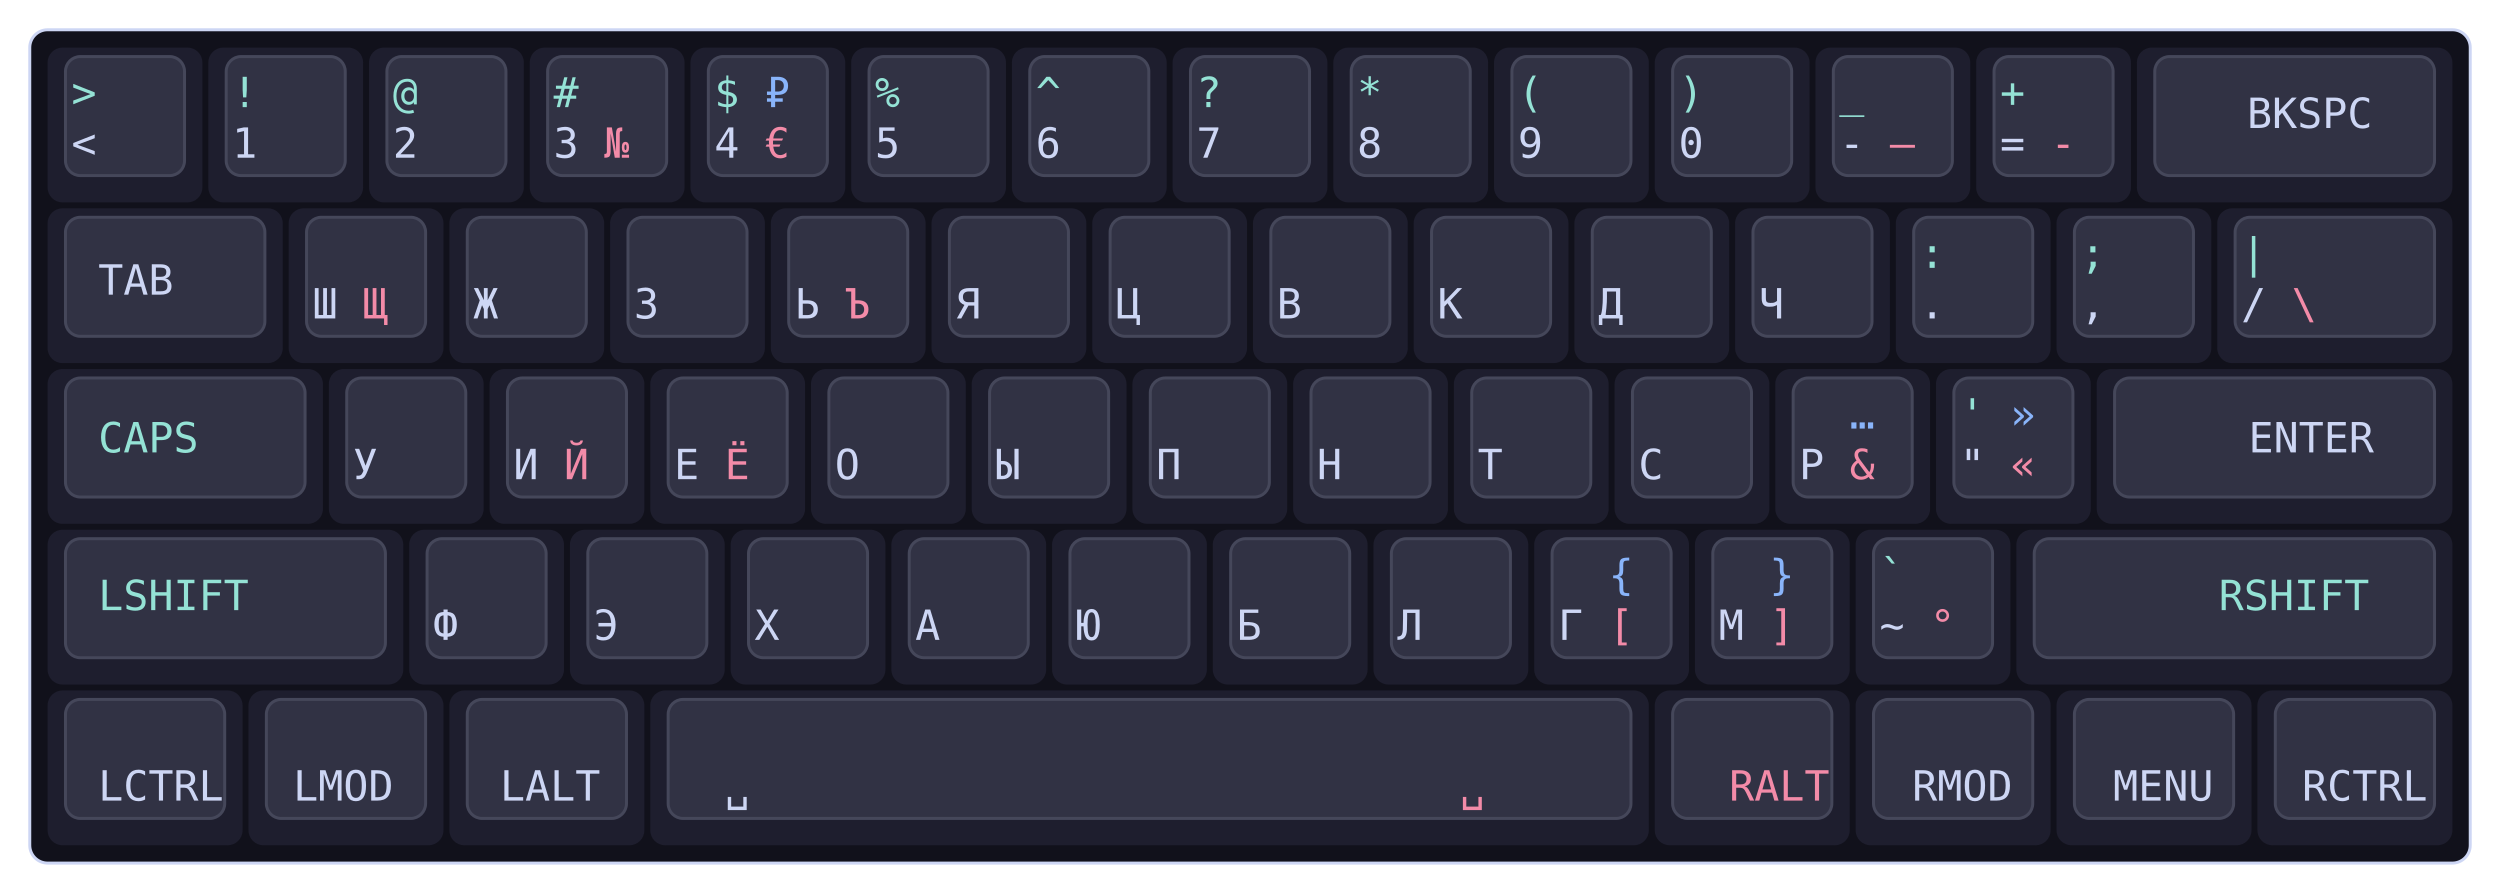
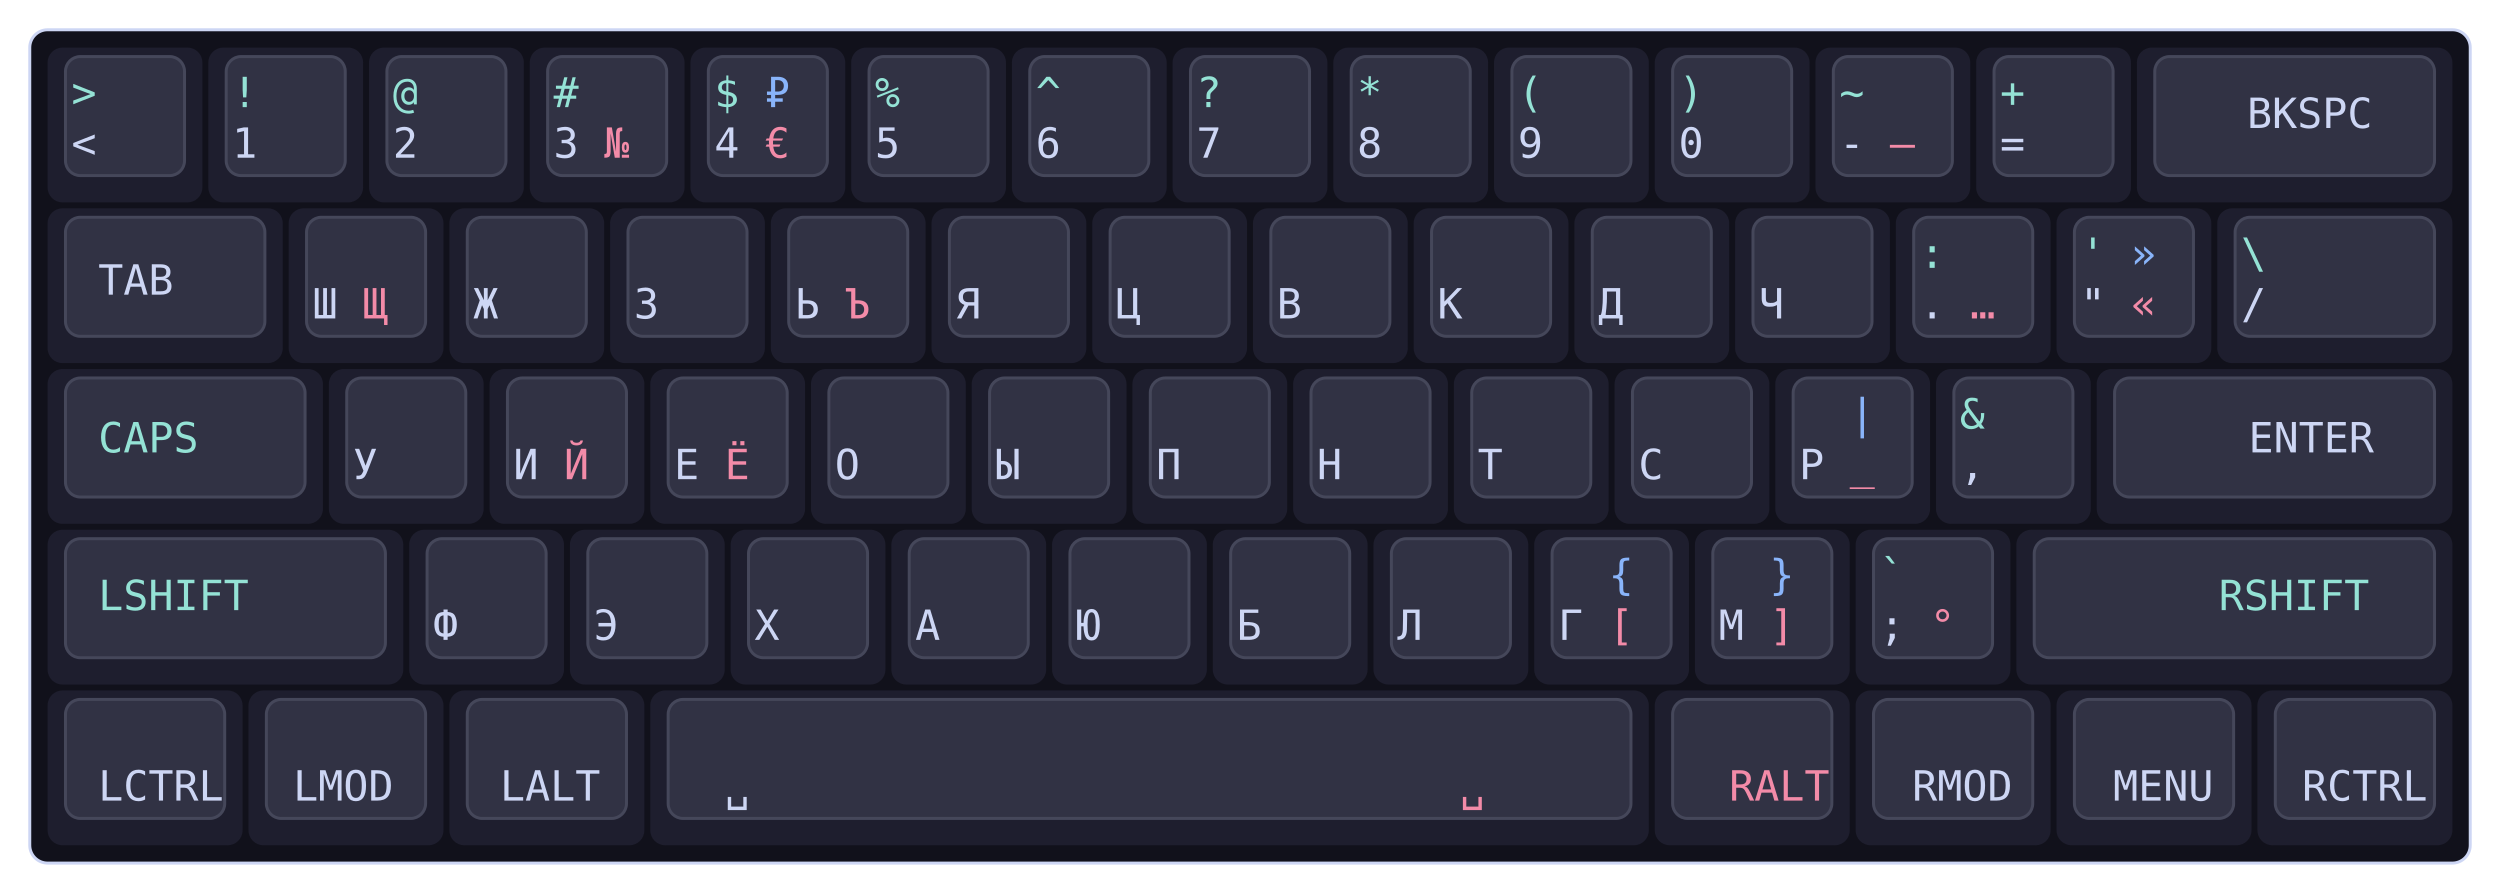
<svg xmlns="http://www.w3.org/2000/svg" width="840px" height="300px" viewBox="0 0 840 300">
  <style type="text/css">
    .keycap .outer { fill: #1e1e2e; }
    .keycap .inner { fill: #313244; stroke: #45475a; }
    .label { font: 14px monospace; }
    .label.level1 { fill: #cdd6f4; }
    .label.level2 { fill: #94e2d5; }
    .label.level3 { fill: #f38ba8; }
    .label.level4 { fill: #89b4fa; }
    .label.small { font-size: 10px; }
  </style>
  <g transform="translate(10,10)">
    <rect width="820" height="280" stroke="#cdd6f4" stroke-width="1" fill="#11111b" rx="6" />
    <g transform="translate(5,5)">
      <g class="keycap">
        <rect x="1" y="1" width="52" height="52" rx="5" class="outer" />
        <rect x="7" y="4" width="40" height="40" rx="5" class="inner" />
        <text x="9.0" y="38.0" class="label level1">&lt;</text>
        <text x="9.0" y="21.0" class="label level2">&gt;</text>
        <text x="26.0" y="38.0" class="label level3" />
        <text x="26.0" y="21.0" class="label level4" />
      </g>
      <g class="keycap">
        <rect x="55" y="1" width="52" height="52" rx="5" class="outer" />
        <rect x="61" y="4" width="40" height="40" rx="5" class="inner" />
        <text x="63.0" y="38.0" class="label level1">1</text>
        <text x="63.0" y="21.0" class="label level2">!</text>
        <text x="80.0" y="38.0" class="label level3" />
        <text x="80.0" y="21.0" class="label level4" />
      </g>
      <g class="keycap">
        <rect x="109" y="1" width="52" height="52" rx="5" class="outer" />
        <rect x="115" y="4" width="40" height="40" rx="5" class="inner" />
        <text x="117.0" y="38.0" class="label level1">2</text>
        <text x="117.0" y="21.0" class="label level2">@</text>
        <text x="134.0" y="38.0" class="label level3" />
        <text x="134.0" y="21.0" class="label level4" />
      </g>
      <g class="keycap">
        <rect x="163" y="1" width="52" height="52" rx="5" class="outer" />
        <rect x="169" y="4" width="40" height="40" rx="5" class="inner" />
        <text x="171.0" y="38.0" class="label level1">3</text>
        <text x="171.0" y="21.0" class="label level2">#</text>
        <text x="188.0" y="38.0" class="label level3">№</text>
        <text x="188.0" y="21.0" class="label level4" />
      </g>
      <g class="keycap">
        <rect x="217" y="1" width="52" height="52" rx="5" class="outer" />
        <rect x="223" y="4" width="40" height="40" rx="5" class="inner" />
        <text x="225.0" y="38.0" class="label level1">4</text>
        <text x="225.0" y="21.0" class="label level2">$</text>
        <text x="242.0" y="38.0" class="label level3">€</text>
        <text x="242.0" y="21.0" class="label level4">₽</text>
      </g>
      <g class="keycap">
        <rect x="271" y="1" width="52" height="52" rx="5" class="outer" />
        <rect x="277" y="4" width="40" height="40" rx="5" class="inner" />
        <text x="279.0" y="38.0" class="label level1">5</text>
        <text x="279.0" y="21.0" class="label level2">%</text>
        <text x="296.0" y="38.0" class="label level3" />
        <text x="296.0" y="21.0" class="label level4" />
      </g>
      <g class="keycap">
        <rect x="325" y="1" width="52" height="52" rx="5" class="outer" />
        <rect x="331" y="4" width="40" height="40" rx="5" class="inner" />
        <text x="333.0" y="38.0" class="label level1">6</text>
        <text x="333.0" y="21.0" class="label level2">^</text>
        <text x="350.0" y="38.0" class="label level3" />
        <text x="350.0" y="21.0" class="label level4" />
      </g>
      <g class="keycap">
        <rect x="379" y="1" width="52" height="52" rx="5" class="outer" />
        <rect x="385" y="4" width="40" height="40" rx="5" class="inner" />
        <text x="387.0" y="38.0" class="label level1">7</text>
        <text x="387.0" y="21.0" class="label level2">?</text>
        <text x="404.0" y="38.0" class="label level3" />
        <text x="404.0" y="21.0" class="label level4" />
      </g>
      <g class="keycap">
        <rect x="433" y="1" width="52" height="52" rx="5" class="outer" />
        <rect x="439" y="4" width="40" height="40" rx="5" class="inner" />
        <text x="441.0" y="38.0" class="label level1">8</text>
        <text x="441.0" y="21.0" class="label level2">*</text>
        <text x="458.0" y="38.0" class="label level3" />
        <text x="458.0" y="21.0" class="label level4" />
      </g>
      <g class="keycap">
        <rect x="487" y="1" width="52" height="52" rx="5" class="outer" />
        <rect x="493" y="4" width="40" height="40" rx="5" class="inner" />
        <text x="495.0" y="38.0" class="label level1">9</text>
        <text x="495.0" y="21.0" class="label level2">(</text>
        <text x="512.0" y="38.0" class="label level3" />
        <text x="512.0" y="21.0" class="label level4" />
      </g>
      <g class="keycap">
        <rect x="541" y="1" width="52" height="52" rx="5" class="outer" />
        <rect x="547" y="4" width="40" height="40" rx="5" class="inner" />
        <text x="549.0" y="38.0" class="label level1">0</text>
        <text x="549.0" y="21.0" class="label level2">)</text>
        <text x="566.0" y="38.0" class="label level3" />
        <text x="566.0" y="21.0" class="label level4" />
      </g>
      <g class="keycap">
        <rect x="595" y="1" width="52" height="52" rx="5" class="outer" />
        <rect x="601" y="4" width="40" height="40" rx="5" class="inner" />
        <text x="603.0" y="38.0" class="label level1">-</text>
-         <text x="603.0" y="21.0" class="label level2">_</text>
+         <text x="603.0" y="21.0" class="label level2">~</text>
        <text x="620.0" y="38.0" class="label level3">—</text>
        <text x="620.0" y="21.0" class="label level4" />
      </g>
      <g class="keycap">
        <rect x="649" y="1" width="52" height="52" rx="5" class="outer" />
        <rect x="655" y="4" width="40" height="40" rx="5" class="inner" />
        <text x="657.0" y="38.0" class="label level1">=</text>
        <text x="657.0" y="21.0" class="label level2">+</text>
-         <text x="674.0" y="38.0" class="label level3">‐</text>
+         <text x="674.0" y="38.0" class="label level3" />
        <text x="674.0" y="21.0" class="label level4" />
      </g>
      <g class="keycap">
        <rect x="703" y="1" width="106" height="52" rx="5" class="outer" />
        <rect x="709" y="4" width="94" height="40" rx="5" class="inner" />
        <text x="740.0" y="28.0" class="label level1">BKSPC</text>
      </g>
      <g class="keycap">
        <rect x="1" y="55" width="79" height="52" rx="5" class="outer" />
        <rect x="7" y="58" width="67" height="40" rx="5" class="inner" />
        <text x="18.0" y="84.0" class="label level1">TAB</text>
      </g>
      <g class="keycap">
        <rect x="82" y="55" width="52" height="52" rx="5" class="outer" />
        <rect x="88" y="58" width="40" height="40" rx="5" class="inner" />
        <text x="90.0" y="92.0" class="label level1">Ш</text>
        <text x="90.0" y="75.0" class="label level2" />
        <text x="107.0" y="92.0" class="label level3">Щ</text>
        <text x="107.0" y="75.0" class="label level4" />
      </g>
      <g class="keycap">
        <rect x="136" y="55" width="52" height="52" rx="5" class="outer" />
        <rect x="142" y="58" width="40" height="40" rx="5" class="inner" />
        <text x="144.0" y="92.0" class="label level1">Ж</text>
        <text x="144.0" y="75.0" class="label level2" />
        <text x="161.0" y="92.0" class="label level3" />
        <text x="161.0" y="75.0" class="label level4" />
      </g>
      <g class="keycap">
        <rect x="190" y="55" width="52" height="52" rx="5" class="outer" />
        <rect x="196" y="58" width="40" height="40" rx="5" class="inner" />
        <text x="198.0" y="92.0" class="label level1">З</text>
        <text x="198.0" y="75.0" class="label level2" />
        <text x="215.0" y="92.0" class="label level3" />
        <text x="215.0" y="75.0" class="label level4" />
      </g>
      <g class="keycap">
        <rect x="244" y="55" width="52" height="52" rx="5" class="outer" />
        <rect x="250" y="58" width="40" height="40" rx="5" class="inner" />
        <text x="252.0" y="92.0" class="label level1">Ь</text>
        <text x="252.0" y="75.0" class="label level2" />
        <text x="269.0" y="92.0" class="label level3">Ъ</text>
        <text x="269.0" y="75.0" class="label level4" />
      </g>
      <g class="keycap">
        <rect x="298" y="55" width="52" height="52" rx="5" class="outer" />
        <rect x="304" y="58" width="40" height="40" rx="5" class="inner" />
        <text x="306.0" y="92.0" class="label level1">Я</text>
        <text x="306.0" y="75.0" class="label level2" />
        <text x="323.0" y="92.0" class="label level3" />
        <text x="323.0" y="75.0" class="label level4" />
      </g>
      <g class="keycap">
        <rect x="352" y="55" width="52" height="52" rx="5" class="outer" />
        <rect x="358" y="58" width="40" height="40" rx="5" class="inner" />
        <text x="360.0" y="92.0" class="label level1">Ц</text>
        <text x="360.0" y="75.0" class="label level2" />
        <text x="377.0" y="92.0" class="label level3" />
        <text x="377.0" y="75.0" class="label level4" />
      </g>
      <g class="keycap">
        <rect x="406" y="55" width="52" height="52" rx="5" class="outer" />
        <rect x="412" y="58" width="40" height="40" rx="5" class="inner" />
        <text x="414.0" y="92.0" class="label level1">В</text>
        <text x="414.0" y="75.0" class="label level2" />
        <text x="431.0" y="92.0" class="label level3" />
        <text x="431.0" y="75.0" class="label level4" />
      </g>
      <g class="keycap">
        <rect x="460" y="55" width="52" height="52" rx="5" class="outer" />
        <rect x="466" y="58" width="40" height="40" rx="5" class="inner" />
        <text x="468.0" y="92.0" class="label level1">К</text>
        <text x="468.0" y="75.0" class="label level2" />
        <text x="485.0" y="92.0" class="label level3" />
        <text x="485.0" y="75.0" class="label level4" />
      </g>
      <g class="keycap">
        <rect x="514" y="55" width="52" height="52" rx="5" class="outer" />
        <rect x="520" y="58" width="40" height="40" rx="5" class="inner" />
        <text x="522.0" y="92.0" class="label level1">Д</text>
        <text x="522.0" y="75.0" class="label level2" />
        <text x="539.0" y="92.0" class="label level3" />
        <text x="539.0" y="75.0" class="label level4" />
      </g>
      <g class="keycap">
        <rect x="568" y="55" width="52" height="52" rx="5" class="outer" />
        <rect x="574" y="58" width="40" height="40" rx="5" class="inner" />
        <text x="576.0" y="92.0" class="label level1">Ч</text>
        <text x="576.0" y="75.0" class="label level2" />
        <text x="593.0" y="92.0" class="label level3" />
        <text x="593.0" y="75.0" class="label level4" />
      </g>
      <g class="keycap">
        <rect x="622" y="55" width="52" height="52" rx="5" class="outer" />
        <rect x="628" y="58" width="40" height="40" rx="5" class="inner" />
        <text x="630.0" y="92.0" class="label level1">.</text>
        <text x="630.0" y="75.0" class="label level2">:</text>
-         <text x="647.0" y="92.0" class="label level3" />
+         <text x="647.0" y="92.0" class="label level3">…</text>
        <text x="647.0" y="75.0" class="label level4" />
      </g>
      <g class="keycap">
        <rect x="676" y="55" width="52" height="52" rx="5" class="outer" />
        <rect x="682" y="58" width="40" height="40" rx="5" class="inner" />
-         <text x="684.0" y="92.0" class="label level1">,</text>
-         <text x="684.0" y="75.0" class="label level2">;</text>
-         <text x="701.0" y="92.0" class="label level3" />
-         <text x="701.0" y="75.0" class="label level4" />
+         <text x="684.0" y="92.0" class="label level1">"</text>
+         <text x="684.0" y="75.0" class="label level2">'</text>
+         <text x="701.0" y="92.0" class="label level3">«</text>
+         <text x="701.0" y="75.0" class="label level4">»</text>
      </g>
      <g class="keycap">
        <rect x="730" y="55" width="79" height="52" rx="5" class="outer" />
        <rect x="736" y="58" width="67" height="40" rx="5" class="inner" />
        <text x="738.0" y="92.0" class="label level1">/</text>
-         <text x="738.0" y="75.0" class="label level2">|</text>
-         <text x="755.0" y="92.0" class="label level3">\</text>
+         <text x="738.0" y="75.0" class="label level2">\</text>
+         <text x="755.0" y="92.0" class="label level3" />
        <text x="755.0" y="75.0" class="label level4" />
      </g>
      <g class="keycap">
        <rect x="1" y="109" width="92.5" height="52" rx="5" class="outer" />
        <rect x="7" y="112" width="80.5" height="40" rx="5" class="inner" />
        <text x="18.0" y="137.0" class="label level2">CAPS</text>
      </g>
      <g class="keycap">
        <rect x="95.5" y="109" width="52" height="52" rx="5" class="outer" />
        <rect x="101.5" y="112" width="40" height="40" rx="5" class="inner" />
        <text x="103.5" y="146.0" class="label level1">У</text>
        <text x="103.5" y="129.0" class="label level2" />
        <text x="120.5" y="146.0" class="label level3" />
        <text x="120.5" y="129.0" class="label level4" />
      </g>
      <g class="keycap">
        <rect x="149.5" y="109" width="52" height="52" rx="5" class="outer" />
        <rect x="155.5" y="112" width="40" height="40" rx="5" class="inner" />
        <text x="157.5" y="146.0" class="label level1">И</text>
        <text x="157.5" y="129.0" class="label level2" />
        <text x="174.5" y="146.0" class="label level3">Й</text>
        <text x="174.5" y="129.0" class="label level4" />
      </g>
      <g class="keycap">
        <rect x="203.5" y="109" width="52" height="52" rx="5" class="outer" />
        <rect x="209.5" y="112" width="40" height="40" rx="5" class="inner" />
        <text x="211.5" y="146.0" class="label level1">Е</text>
        <text x="211.5" y="129.0" class="label level2" />
        <text x="228.5" y="146.0" class="label level3">Ё</text>
        <text x="228.5" y="129.0" class="label level4" />
      </g>
      <g class="keycap">
        <rect x="257.5" y="109" width="52" height="52" rx="5" class="outer" />
        <rect x="263.5" y="112" width="40" height="40" rx="5" class="inner" />
        <text x="265.5" y="146.0" class="label level1">О</text>
        <text x="265.5" y="129.0" class="label level2" />
        <text x="282.5" y="146.0" class="label level3" />
        <text x="282.5" y="129.0" class="label level4" />
      </g>
      <g class="keycap">
        <rect x="311.5" y="109" width="52" height="52" rx="5" class="outer" />
        <rect x="317.5" y="112" width="40" height="40" rx="5" class="inner" />
        <text x="319.5" y="146.0" class="label level1">Ы</text>
        <text x="319.5" y="129.0" class="label level2" />
        <text x="336.5" y="146.0" class="label level3" />
        <text x="336.5" y="129.0" class="label level4" />
      </g>
      <g class="keycap">
        <rect x="365.5" y="109" width="52" height="52" rx="5" class="outer" />
        <rect x="371.5" y="112" width="40" height="40" rx="5" class="inner" />
        <text x="373.5" y="146.0" class="label level1">П</text>
        <text x="373.5" y="129.0" class="label level2" />
        <text x="390.5" y="146.0" class="label level3" />
        <text x="390.5" y="129.0" class="label level4" />
      </g>
      <g class="keycap">
        <rect x="419.5" y="109" width="52" height="52" rx="5" class="outer" />
        <rect x="425.5" y="112" width="40" height="40" rx="5" class="inner" />
        <text x="427.5" y="146.0" class="label level1">Н</text>
        <text x="427.5" y="129.0" class="label level2" />
        <text x="444.5" y="146.0" class="label level3" />
        <text x="444.5" y="129.0" class="label level4" />
      </g>
      <g class="keycap">
        <rect x="473.5" y="109" width="52" height="52" rx="5" class="outer" />
        <rect x="479.5" y="112" width="40" height="40" rx="5" class="inner" />
        <text x="481.5" y="146.0" class="label level1">Т</text>
        <text x="481.5" y="129.0" class="label level2" />
        <text x="498.5" y="146.0" class="label level3" />
        <text x="498.5" y="129.0" class="label level4" />
      </g>
      <g class="keycap">
        <rect x="527.5" y="109" width="52" height="52" rx="5" class="outer" />
        <rect x="533.5" y="112" width="40" height="40" rx="5" class="inner" />
        <text x="535.5" y="146.0" class="label level1">С</text>
        <text x="535.5" y="129.0" class="label level2" />
        <text x="552.5" y="146.0" class="label level3" />
        <text x="552.5" y="129.0" class="label level4" />
      </g>
      <g class="keycap">
        <rect x="581.5" y="109" width="52" height="52" rx="5" class="outer" />
        <rect x="587.5" y="112" width="40" height="40" rx="5" class="inner" />
        <text x="589.5" y="146.0" class="label level1">Р</text>
        <text x="589.5" y="129.0" class="label level2" />
-         <text x="606.5" y="146.0" class="label level3">&amp;</text>
-         <text x="606.5" y="129.0" class="label level4">…</text>
+         <text x="606.5" y="146.0" class="label level3">_</text>
+         <text x="606.5" y="129.0" class="label level4">|</text>
      </g>
      <g class="keycap">
        <rect x="635.5" y="109" width="52" height="52" rx="5" class="outer" />
        <rect x="641.5" y="112" width="40" height="40" rx="5" class="inner" />
-         <text x="643.5" y="146.0" class="label level1">"</text>
-         <text x="643.5" y="129.0" class="label level2">'</text>
-         <text x="660.5" y="146.0" class="label level3">«</text>
-         <text x="660.5" y="129.0" class="label level4">»</text>
+         <text x="643.5" y="146.0" class="label level1">,</text>
+         <text x="643.5" y="129.0" class="label level2">&amp;</text>
+         <text x="660.5" y="146.0" class="label level3" />
+         <text x="660.5" y="129.0" class="label level4" />
      </g>
      <g class="keycap">
        <rect x="689.5" y="109" width="119.5" height="52" rx="5" class="outer" />
        <rect x="695.5" y="112" width="107.5" height="40" rx="5" class="inner" />
        <text x="740.5" y="137.0" class="label level1">ENTER</text>
      </g>
      <g class="keycap">
        <rect x="1" y="163" width="119.5" height="52" rx="5" class="outer" />
        <rect x="7" y="166" width="107.5" height="40" rx="5" class="inner" />
        <text x="18.0" y="190.0" class="label level2">LSHIFT</text>
      </g>
      <g class="keycap">
        <rect x="122.5" y="163" width="52" height="52" rx="5" class="outer" />
        <rect x="128.5" y="166" width="40" height="40" rx="5" class="inner" />
        <text x="130.5" y="200.0" class="label level1">Ф</text>
        <text x="130.5" y="183.0" class="label level2" />
        <text x="147.5" y="200.0" class="label level3" />
        <text x="147.5" y="183.0" class="label level4" />
      </g>
      <g class="keycap">
        <rect x="176.5" y="163" width="52" height="52" rx="5" class="outer" />
        <rect x="182.5" y="166" width="40" height="40" rx="5" class="inner" />
        <text x="184.5" y="200.0" class="label level1">Э</text>
        <text x="184.5" y="183.0" class="label level2" />
        <text x="201.5" y="200.0" class="label level3" />
        <text x="201.5" y="183.0" class="label level4" />
      </g>
      <g class="keycap">
        <rect x="230.5" y="163" width="52" height="52" rx="5" class="outer" />
        <rect x="236.5" y="166" width="40" height="40" rx="5" class="inner" />
        <text x="238.5" y="200.0" class="label level1">Х</text>
        <text x="238.5" y="183.0" class="label level2" />
        <text x="255.5" y="200.0" class="label level3" />
        <text x="255.5" y="183.0" class="label level4" />
      </g>
      <g class="keycap">
        <rect x="284.5" y="163" width="52" height="52" rx="5" class="outer" />
        <rect x="290.5" y="166" width="40" height="40" rx="5" class="inner" />
        <text x="292.5" y="200.0" class="label level1">А</text>
        <text x="292.5" y="183.0" class="label level2" />
        <text x="309.5" y="200.0" class="label level3" />
        <text x="309.5" y="183.0" class="label level4" />
      </g>
      <g class="keycap">
        <rect x="338.5" y="163" width="52" height="52" rx="5" class="outer" />
        <rect x="344.5" y="166" width="40" height="40" rx="5" class="inner" />
        <text x="346.5" y="200.0" class="label level1">Ю</text>
        <text x="346.5" y="183.0" class="label level2" />
        <text x="363.5" y="200.0" class="label level3" />
        <text x="363.5" y="183.0" class="label level4" />
      </g>
      <g class="keycap">
        <rect x="392.5" y="163" width="52" height="52" rx="5" class="outer" />
        <rect x="398.5" y="166" width="40" height="40" rx="5" class="inner" />
        <text x="400.5" y="200.0" class="label level1">Б</text>
        <text x="400.5" y="183.0" class="label level2" />
        <text x="417.5" y="200.0" class="label level3" />
        <text x="417.5" y="183.0" class="label level4" />
      </g>
      <g class="keycap">
        <rect x="446.5" y="163" width="52" height="52" rx="5" class="outer" />
        <rect x="452.5" y="166" width="40" height="40" rx="5" class="inner" />
        <text x="454.5" y="200.0" class="label level1">Л</text>
        <text x="454.5" y="183.0" class="label level2" />
        <text x="471.5" y="200.0" class="label level3" />
        <text x="471.5" y="183.0" class="label level4" />
      </g>
      <g class="keycap">
        <rect x="500.5" y="163" width="52" height="52" rx="5" class="outer" />
        <rect x="506.5" y="166" width="40" height="40" rx="5" class="inner" />
        <text x="508.5" y="200.0" class="label level1">Г</text>
        <text x="508.5" y="183.0" class="label level2" />
        <text x="525.5" y="200.0" class="label level3">[</text>
        <text x="525.5" y="183.0" class="label level4">{</text>
      </g>
      <g class="keycap">
        <rect x="554.5" y="163" width="52" height="52" rx="5" class="outer" />
        <rect x="560.5" y="166" width="40" height="40" rx="5" class="inner" />
        <text x="562.5" y="200.0" class="label level1">М</text>
        <text x="562.5" y="183.0" class="label level2" />
        <text x="579.5" y="200.0" class="label level3">]</text>
        <text x="579.5" y="183.0" class="label level4">}</text>
      </g>
      <g class="keycap">
        <rect x="608.5" y="163" width="52" height="52" rx="5" class="outer" />
        <rect x="614.5" y="166" width="40" height="40" rx="5" class="inner" />
-         <text x="616.5" y="200.0" class="label level1">~</text>
+         <text x="616.5" y="200.0" class="label level1">;</text>
        <text x="616.5" y="183.0" class="label level2">`</text>
        <text x="633.5" y="200.0" class="label level3">°</text>
        <text x="633.5" y="183.0" class="label level4" />
      </g>
      <g class="keycap">
        <rect x="662.5" y="163" width="146.5" height="52" rx="5" class="outer" />
        <rect x="668.5" y="166" width="134.5" height="40" rx="5" class="inner" />
        <text x="730.5" y="190.0" class="label level2">RSHIFT</text>
      </g>
      <g class="keycap">
        <rect x="1" y="217" width="65.5" height="52" rx="5" class="outer" />
        <rect x="7" y="220" width="53.5" height="40" rx="5" class="inner" />
        <text x="18.0" y="254.0" class="label level1">LCTRL</text>
      </g>
      <g class="keycap">
        <rect x="68.5" y="217" width="65.5" height="52" rx="5" class="outer" />
        <rect x="74.5" y="220" width="53.5" height="40" rx="5" class="inner" />
        <text x="83.5" y="254.0" class="label level1">LMOD</text>
      </g>
      <g class="keycap">
        <rect x="136" y="217" width="65.5" height="52" rx="5" class="outer" />
        <rect x="142" y="220" width="53.5" height="40" rx="5" class="inner" />
        <text x="153.0" y="254.0" class="label level1">LALT</text>
      </g>
      <g class="keycap">
        <rect x="203.5" y="217" width="335.5" height="52" rx="5" class="outer" />
        <rect x="209.5" y="220" width="323.5" height="40" rx="5" class="inner" />
        <text x="228.5" y="254.0" class="label level1">␣</text>
        <text x="228.5" y="237.0" class="label level2" />
        <text x="475.5" y="254.0" class="label level3">␣</text>
        <text x="475.5" y="237.0" class="label level4" />
      </g>
      <g class="keycap">
        <rect x="541" y="217" width="65.5" height="52" rx="5" class="outer" />
        <rect x="547" y="220" width="53.5" height="40" rx="5" class="inner" />
        <text x="566.0" y="254.0" class="label level3">RALT</text>
      </g>
      <g class="keycap">
        <rect x="608.5" y="217" width="65.5" height="52" rx="5" class="outer" />
        <rect x="614.5" y="220" width="53.5" height="40" rx="5" class="inner" />
        <text x="627.5" y="254.0" class="label level1">RMOD</text>
      </g>
      <g class="keycap">
        <rect x="676" y="217" width="65.5" height="52" rx="5" class="outer" />
        <rect x="682" y="220" width="53.5" height="40" rx="5" class="inner" />
        <text x="695.0" y="254.0" class="label level1">MENU</text>
      </g>
      <g class="keycap">
        <rect x="743.5" y="217" width="65.5" height="52" rx="5" class="outer" />
        <rect x="749.5" y="220" width="53.5" height="40" rx="5" class="inner" />
        <text x="758.5" y="254.0" class="label level1">RCTRL</text>
      </g>
    </g>
  </g>
</svg>
